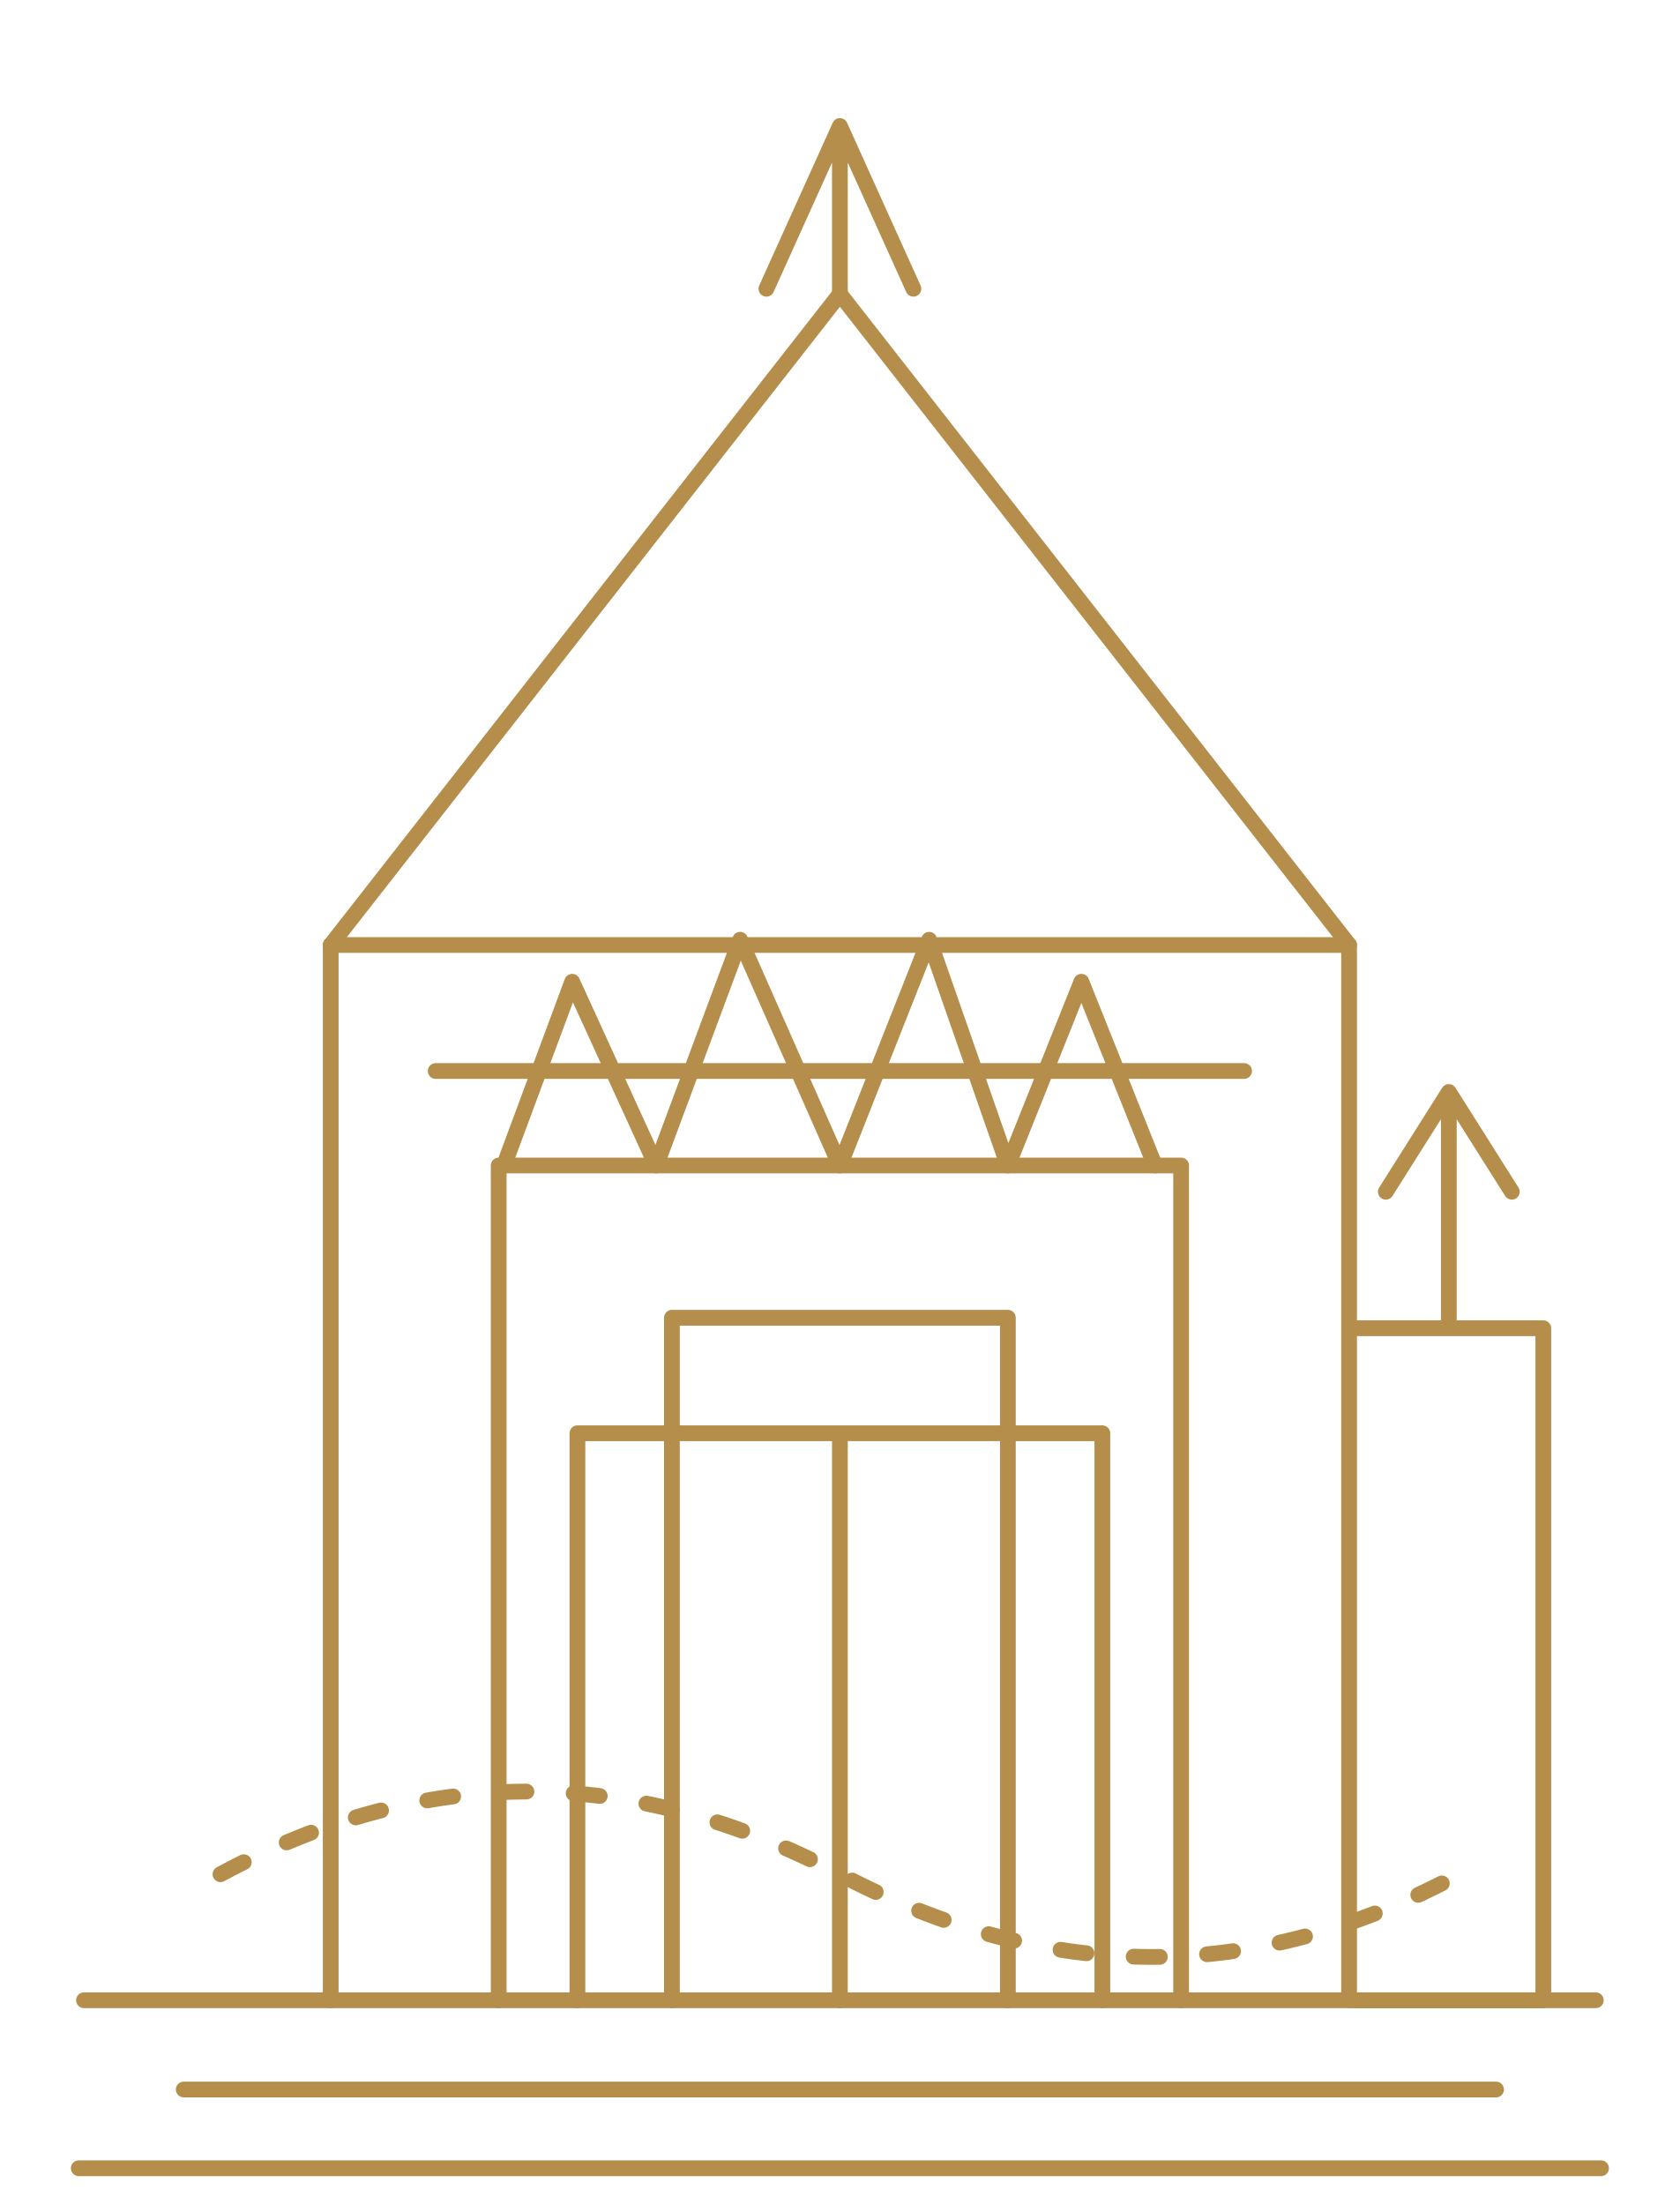
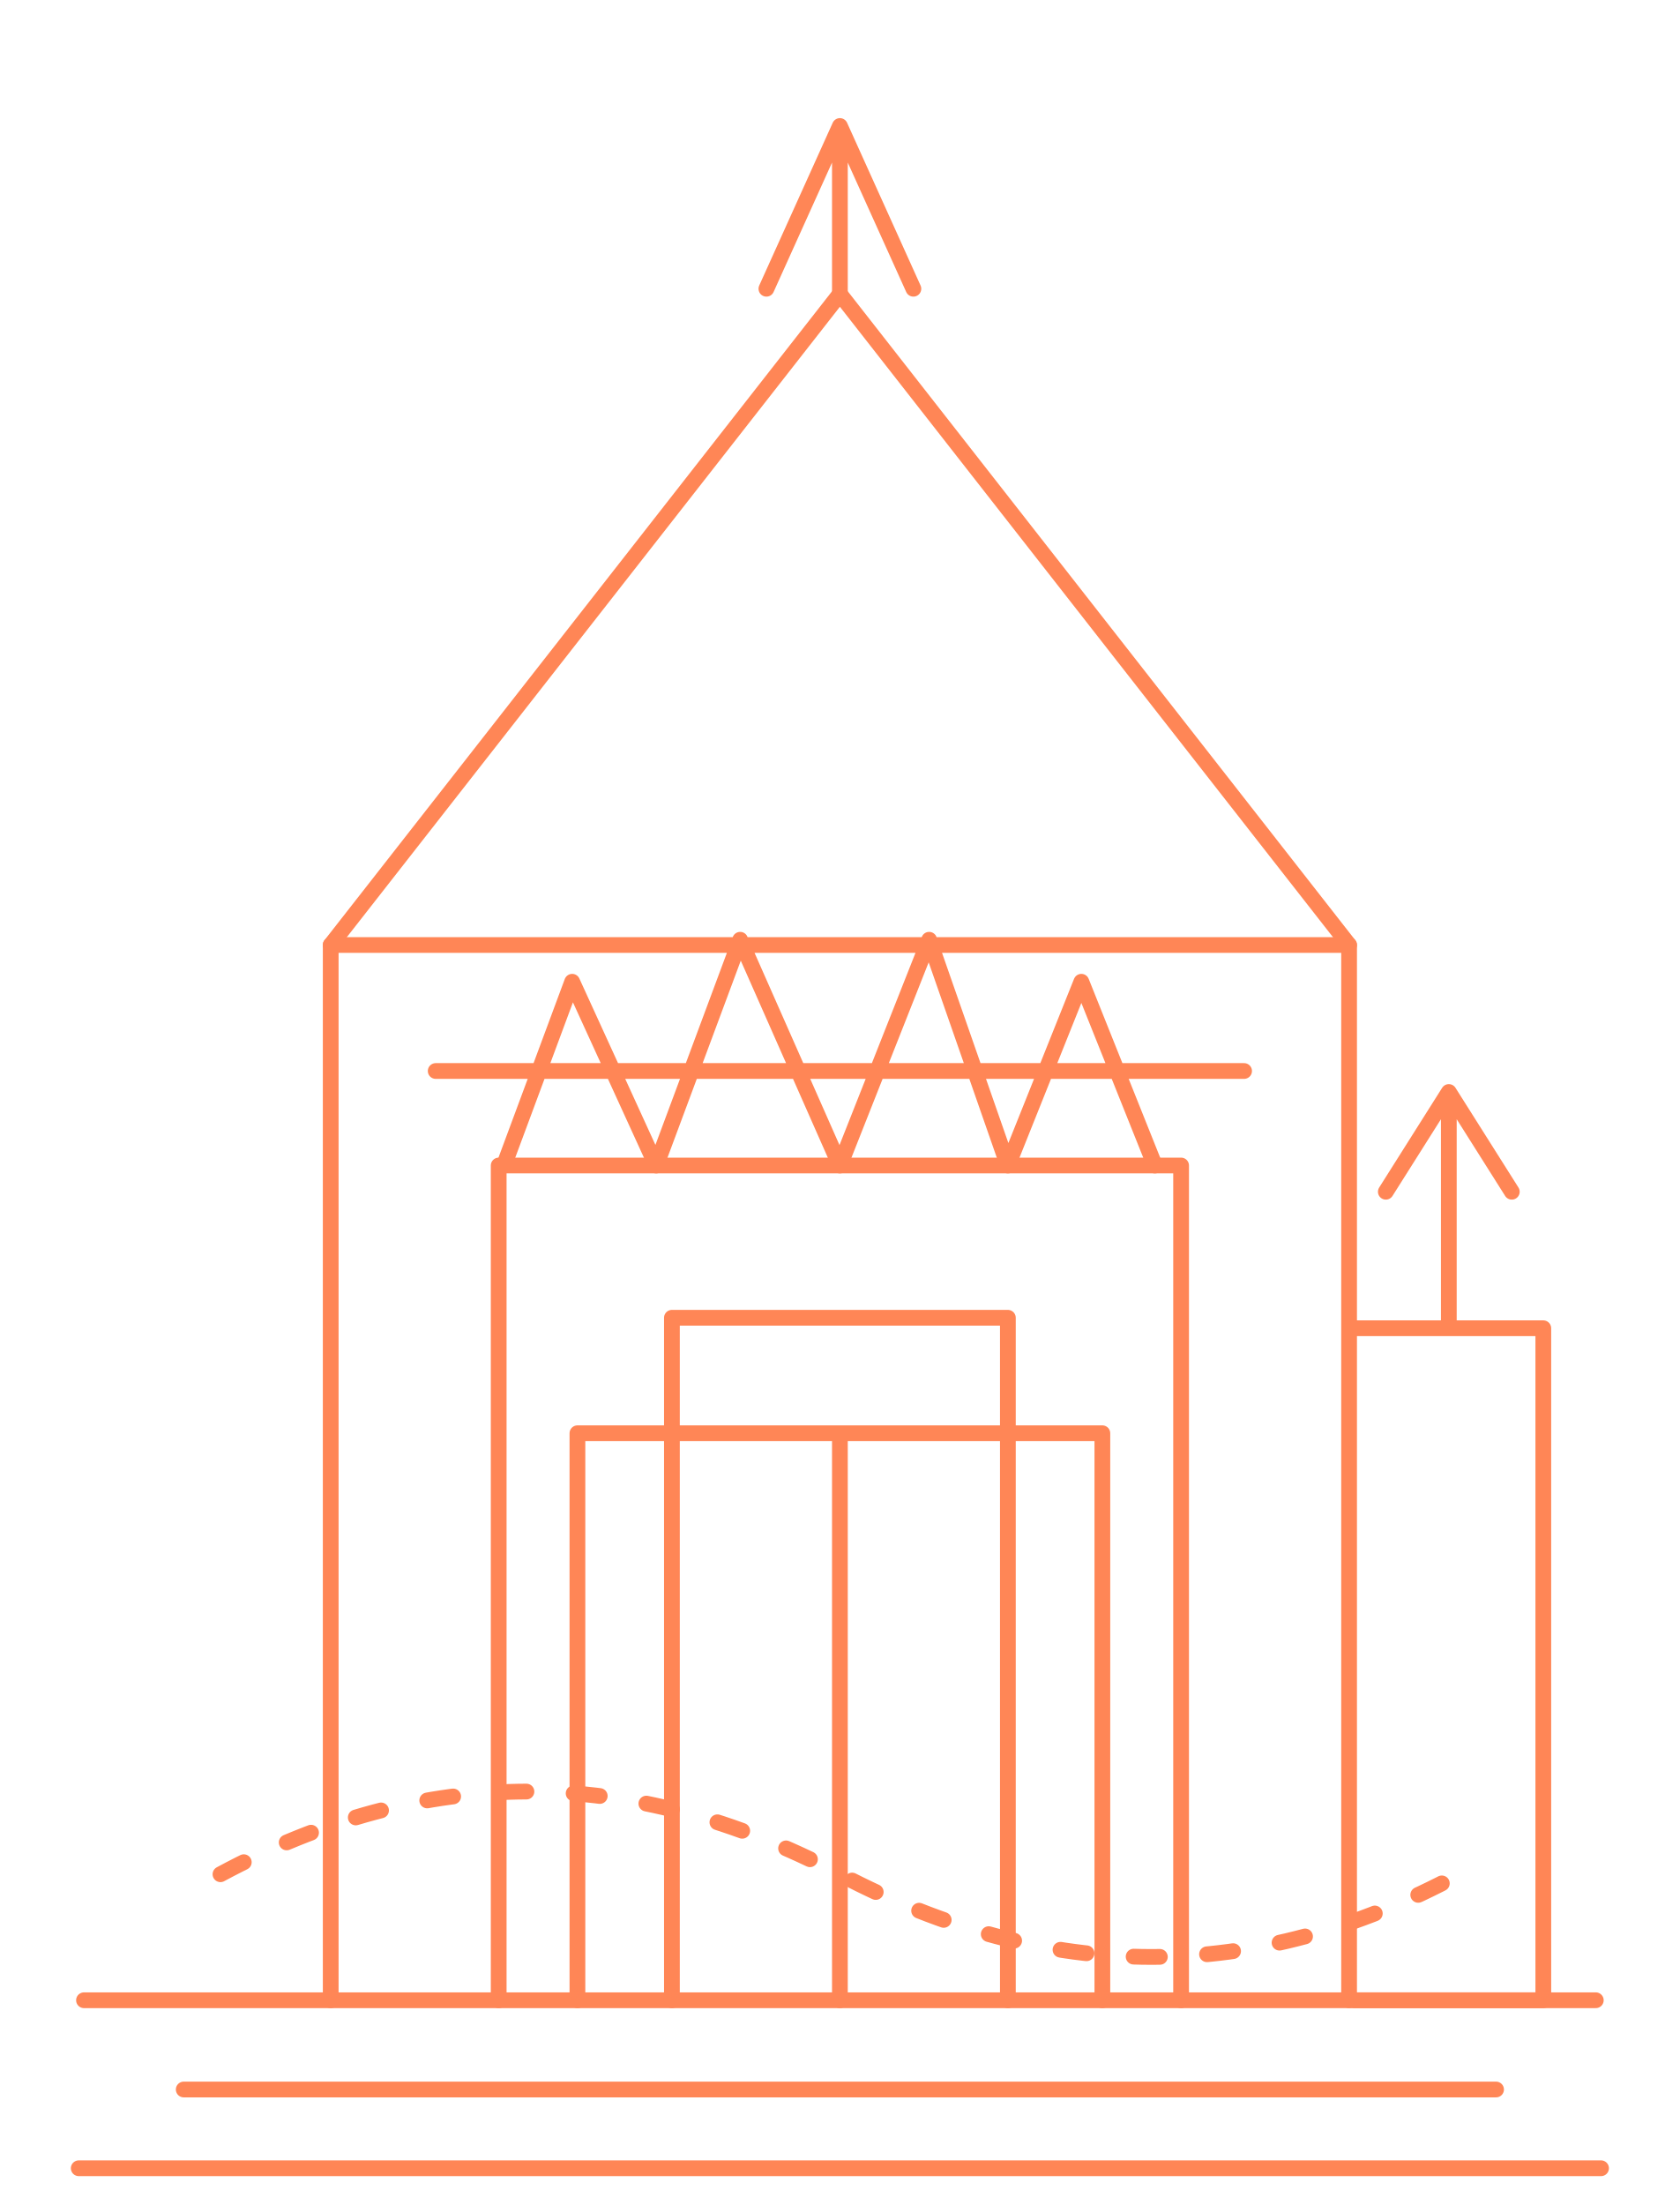
<svg xmlns="http://www.w3.org/2000/svg" viewBox="0 0 320 420" fill="none">
-   <g stroke="#b58e4c" stroke-width="3" stroke-linecap="round" stroke-linejoin="round">
+   <g stroke="#ff8656" stroke-width="3" stroke-linecap="round" stroke-linejoin="round">
    <path d="M63 381V180M63 180 160 56l97 124v201M95 381V222h130v159M128 381V251h64v130" />
    <path d="M63 180h194M83 204h154M96 222l13-35 16 35 16-43 19 43 17-43 15 43 14-35 14 35" />
    <path d="M160 56V24m-14 31 14-31 14 31M110 381V273h100v108M160 273v108" />
    <path d="M16 381h288M35 398h250M15 413h290" />
    <path d="M258 253h36v128h-36M276 253V208m-12 19 12-19 12 19" />
    <path d="M42 357c39-21 78-21 118 0s79 21 118 0" stroke-dasharray="5 9" />
  </g>
</svg>
